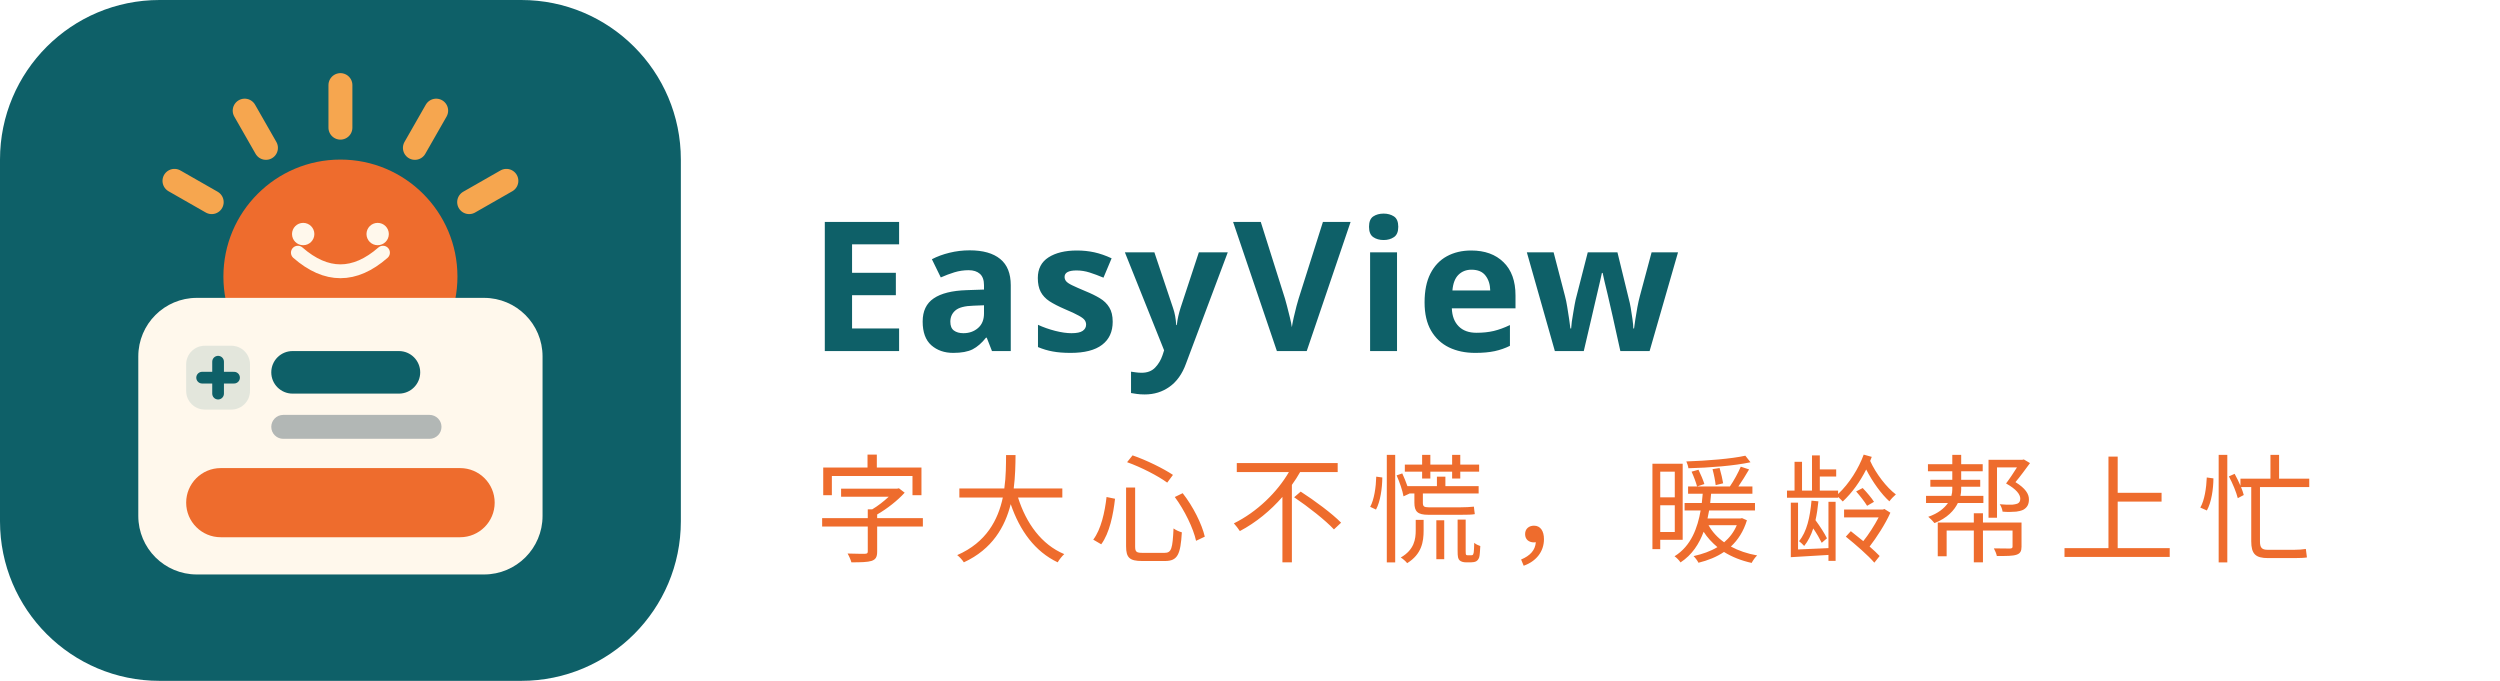
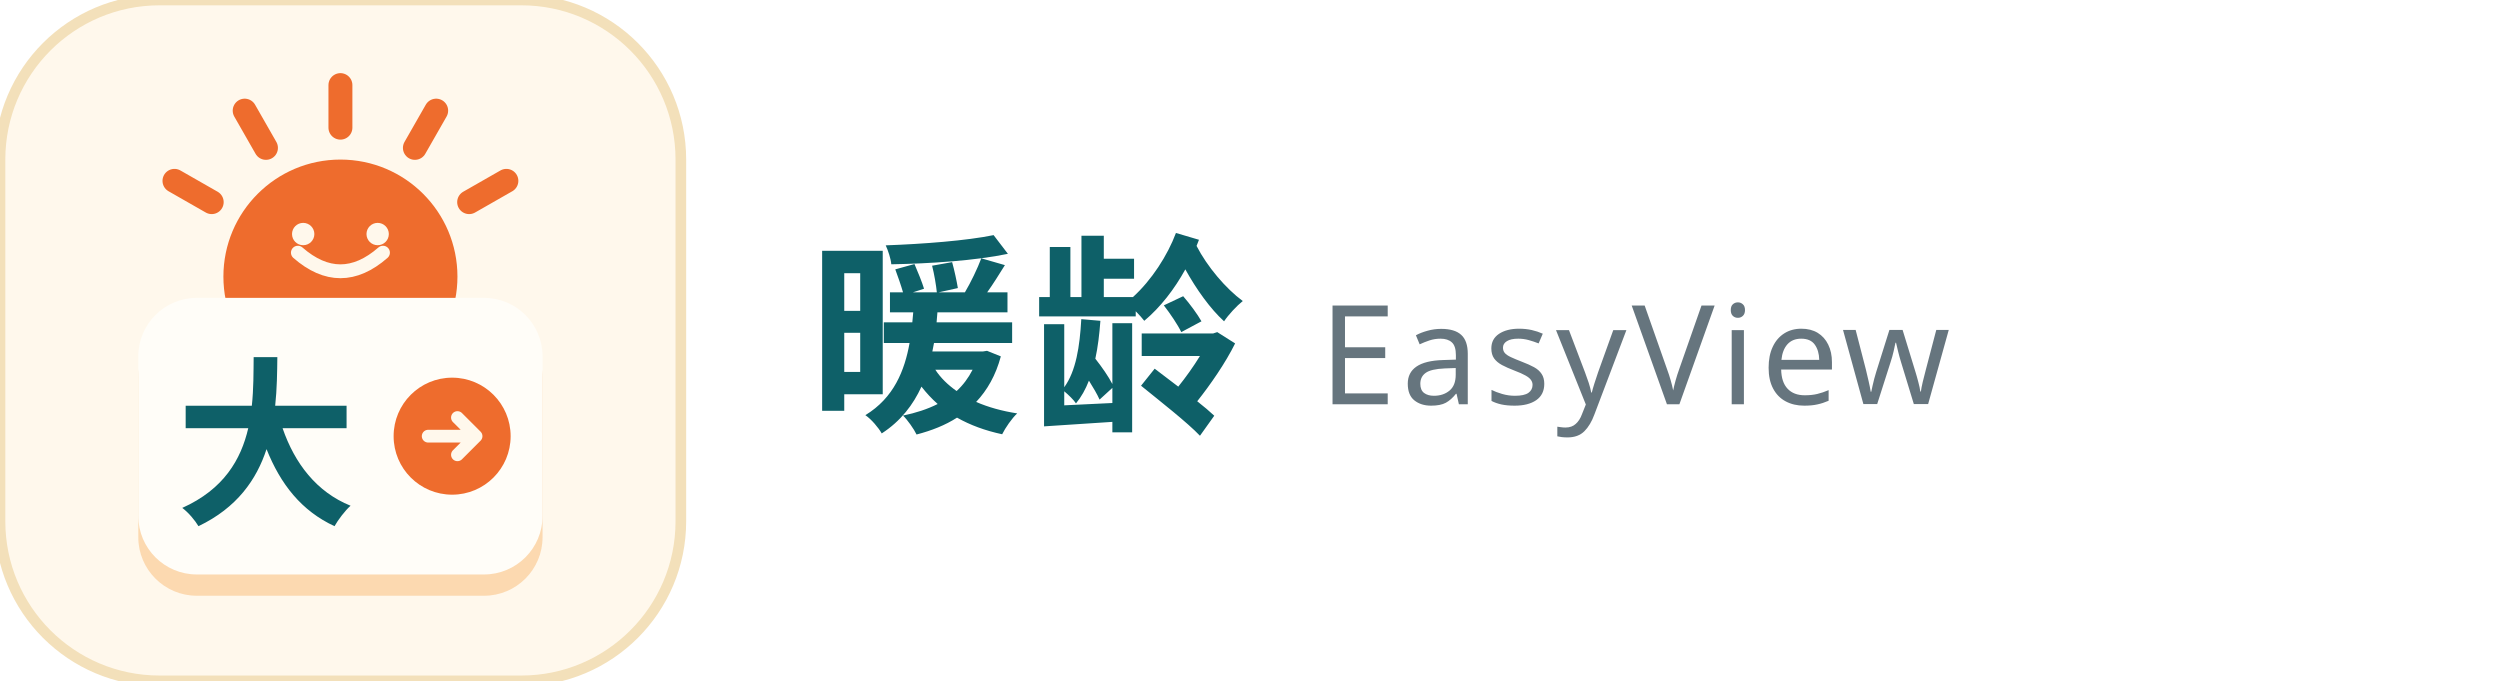
- <svg xmlns="http://www.w3.org/2000/svg" viewBox="0 0 470 128" width="470" height="128" role="img" aria-label="暖龄 EasyView · 字大心不慌，暖龄帮上忙">
+ <svg xmlns="http://www.w3.org/2000/svg" viewBox="0 0 470 128" width="470" height="128" role="img" aria-label="暖龄 EasyView">
  <g>
-     <rect width="128" height="128" rx="30" fill="#0E6068" />
-     <g stroke="#F6A64F" stroke-width="4.5" stroke-linecap="round">
+     <rect width="128" height="128" rx="30" fill="#FFF8EC" stroke="#F3E0BA" stroke-width="2" />
+     <g stroke="#EE6C2D" stroke-width="4.5" stroke-linecap="round">
      <path d="M39.8 38 L32.8 34" />
      <path d="M50 27.8 L46 20.8" />
      <path d="M64 24 L64 16" />
      <path d="M78 27.8 L82 20.8" />
      <path d="M88.2 38 L95.2 34" />
    </g>
    <circle cx="64" cy="52" r="22" fill="#EE6C2D" />
    <circle cx="57" cy="44" r="2.1" fill="#FFF8EC" />
    <circle cx="71" cy="44" r="2.1" fill="#FFF8EC" />
    <path d="M56 47.5 Q64 54.5 72 47.5" fill="none" stroke="#FFF8EC" stroke-width="2.6" stroke-linecap="round" />
-     <rect x="26" y="56" width="76" height="52" rx="11" fill="#FFF8EC" />
-     <rect x="35" y="65" width="12" height="12" rx="3.5" fill="#0E6068" opacity=".12" />
-     <path d="M41 68v6M38 71h6" fill="none" stroke="#0E6068" stroke-width="2.2" stroke-linecap="round" />
-     <rect x="51" y="66" width="28" height="8" rx="4" fill="#0E6068" />
-     <rect x="51" y="78" width="32" height="4.5" rx="2.25" fill="#66757E" opacity=".5" />
-     <rect x="35" y="88" width="58" height="13" rx="6.5" fill="#EE6C2D" />
+     <rect x="26" y="60" width="76" height="52" rx="11" fill="#F6A64F" opacity=".38" />
+     <rect x="26" y="56" width="76" height="52" rx="11" fill="#FFFDF8" />
+     <text x="50" y="96" text-anchor="middle" font-family="Microsoft YaHei, Noto Sans SC, sans-serif" font-size="34" font-weight="700" fill="#0E6068">大</text>
+     <circle cx="85" cy="82" r="11" fill="#EE6C2D" />
+     <path d="M80.5 82h9M86 78.5l3.5 3.5L86 85.5" fill="none" stroke="#FFF8EC" stroke-width="2.4" stroke-linecap="round" stroke-linejoin="round" />
  </g>
-   <text x="152" y="66" font-family="Verdana, Segoe UI, sans-serif" font-size="34" font-weight="700" fill="#0E6068" letter-spacing="1">EasyView</text>
-   <text x="153" y="104" font-family="Microsoft YaHei, Noto Sans SC, sans-serif" font-size="22" fill="#EE6C2D" letter-spacing="4">字大心不慌，暖龄帮上忙</text>
+   <text x="152" y="78" font-family="Microsoft YaHei, Noto Sans SC, sans-serif" font-size="40" font-weight="700" fill="#0E6068" letter-spacing="2">暖龄</text>
+   <text x="248" y="76" font-family="Verdana, Segoe UI, sans-serif" font-size="26" fill="#66757E" letter-spacing="1">EasyView</text>
</svg>
